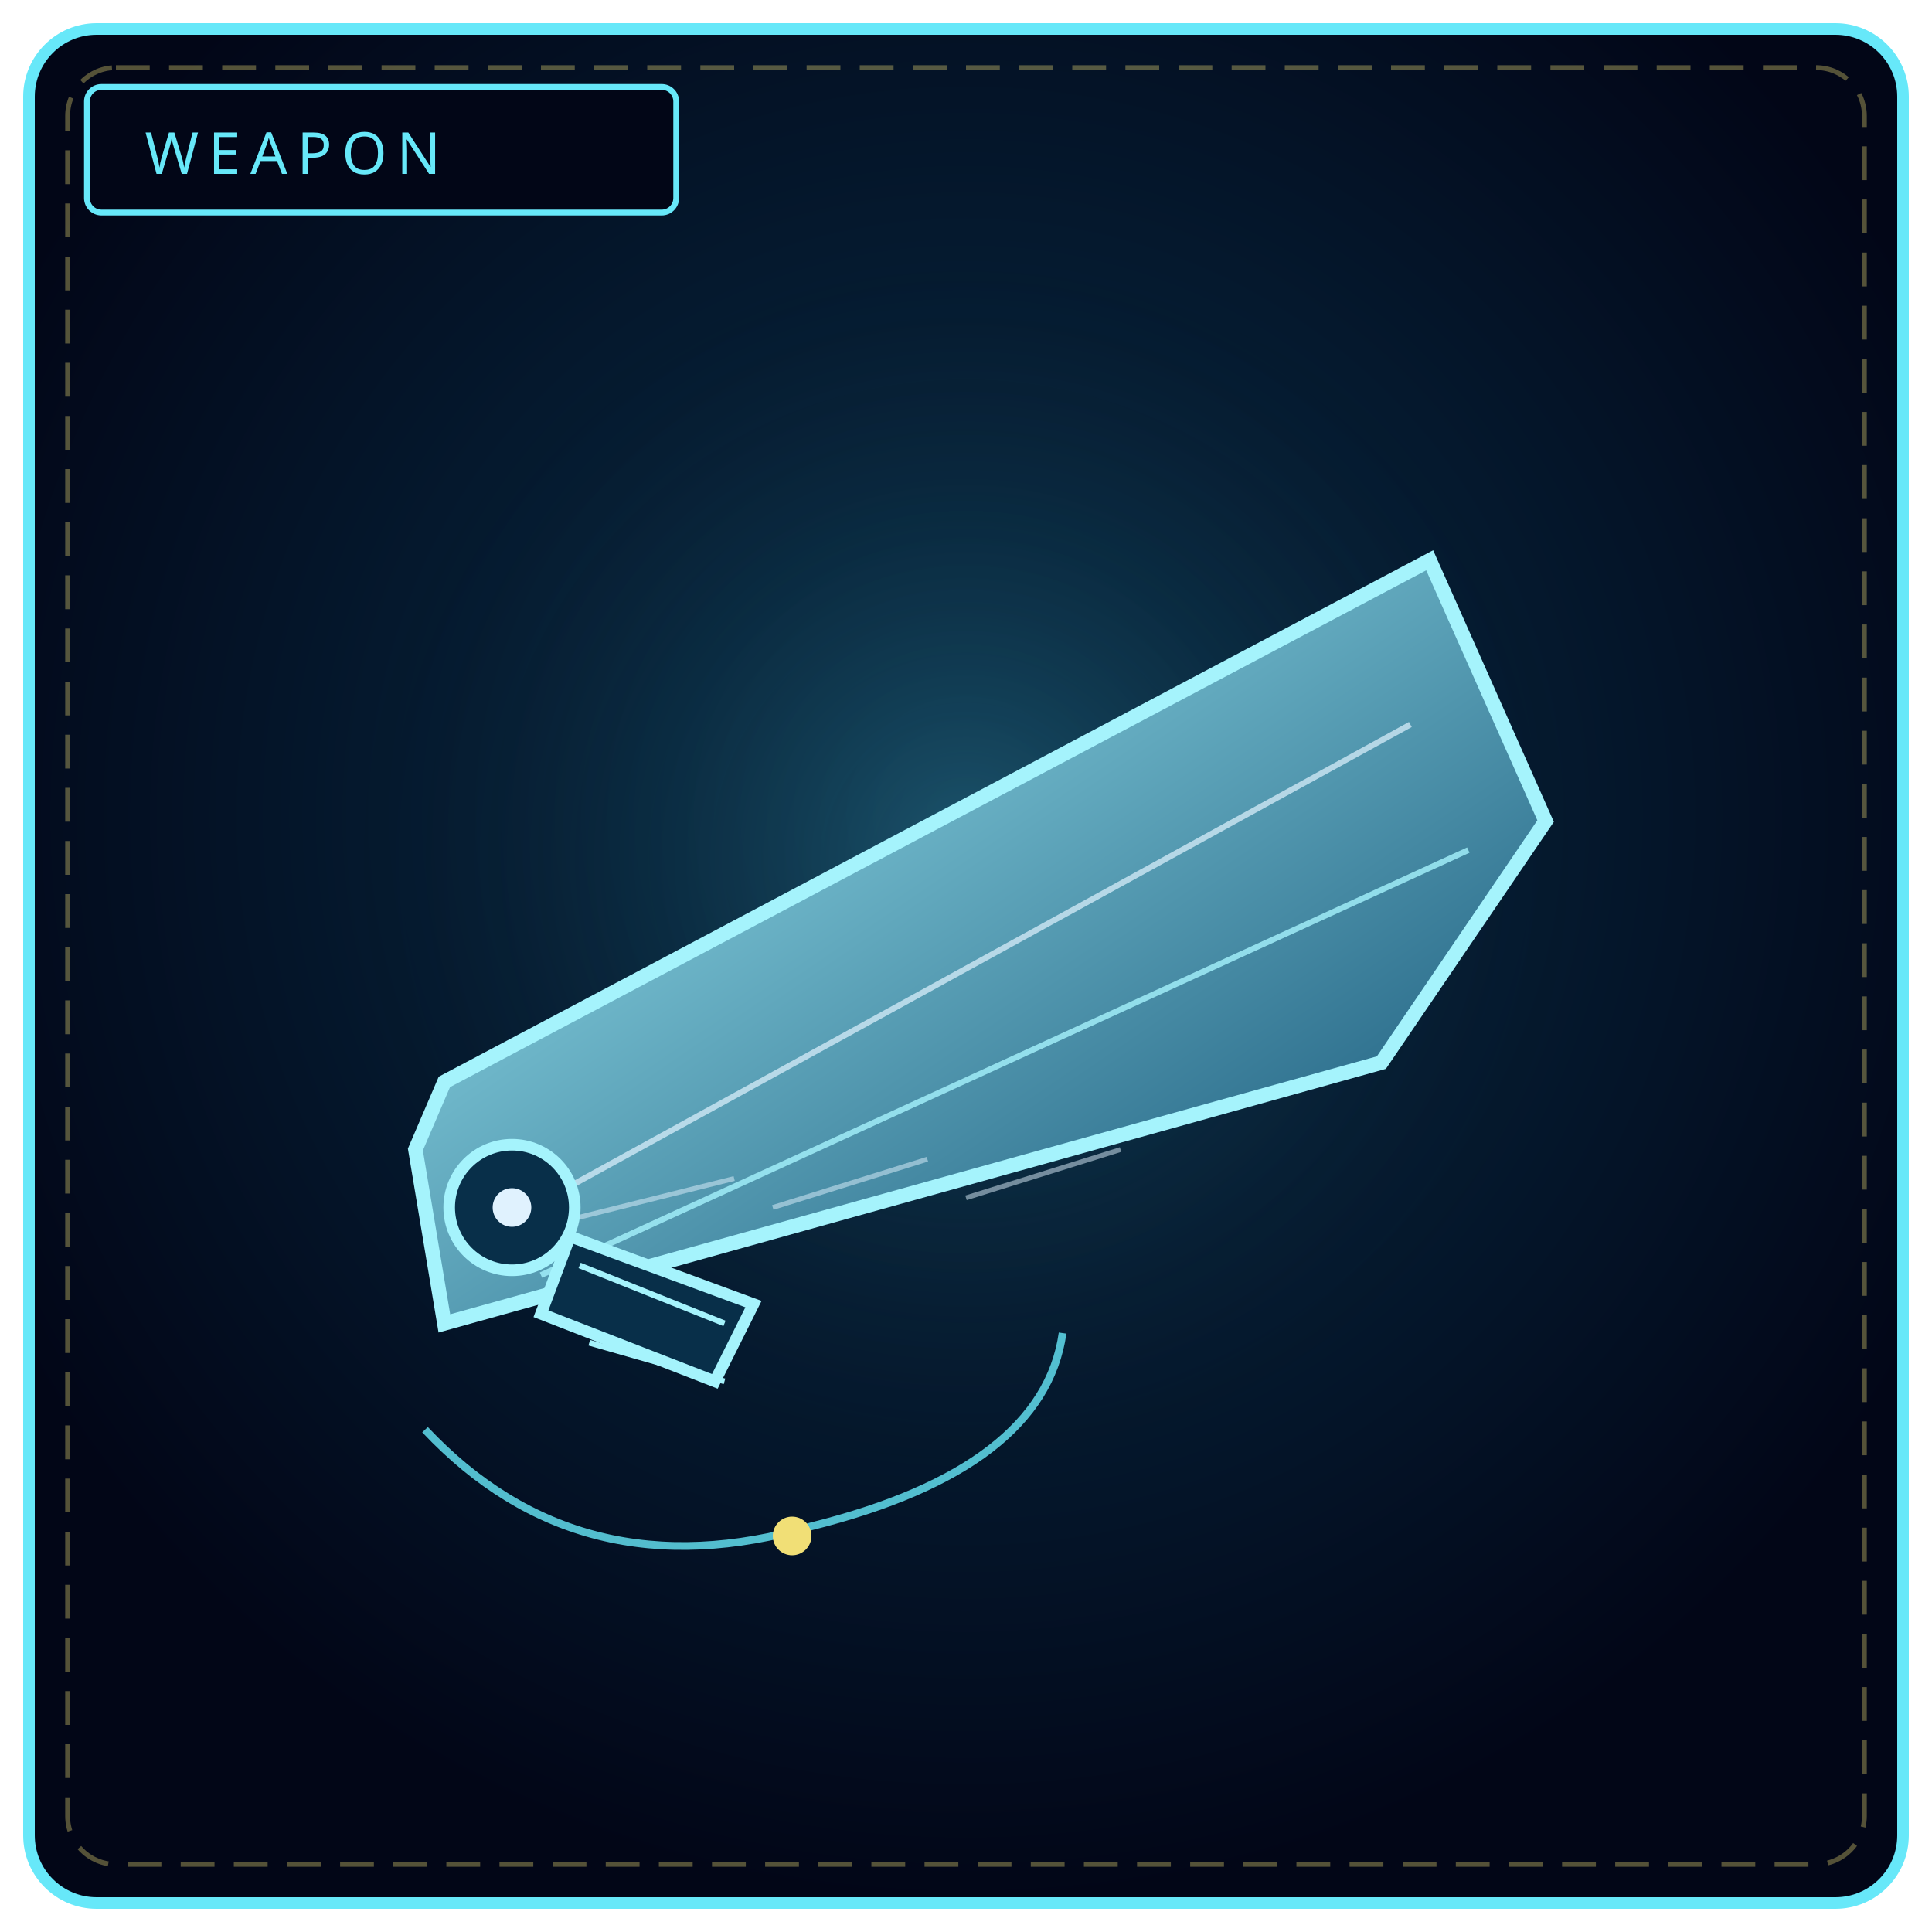
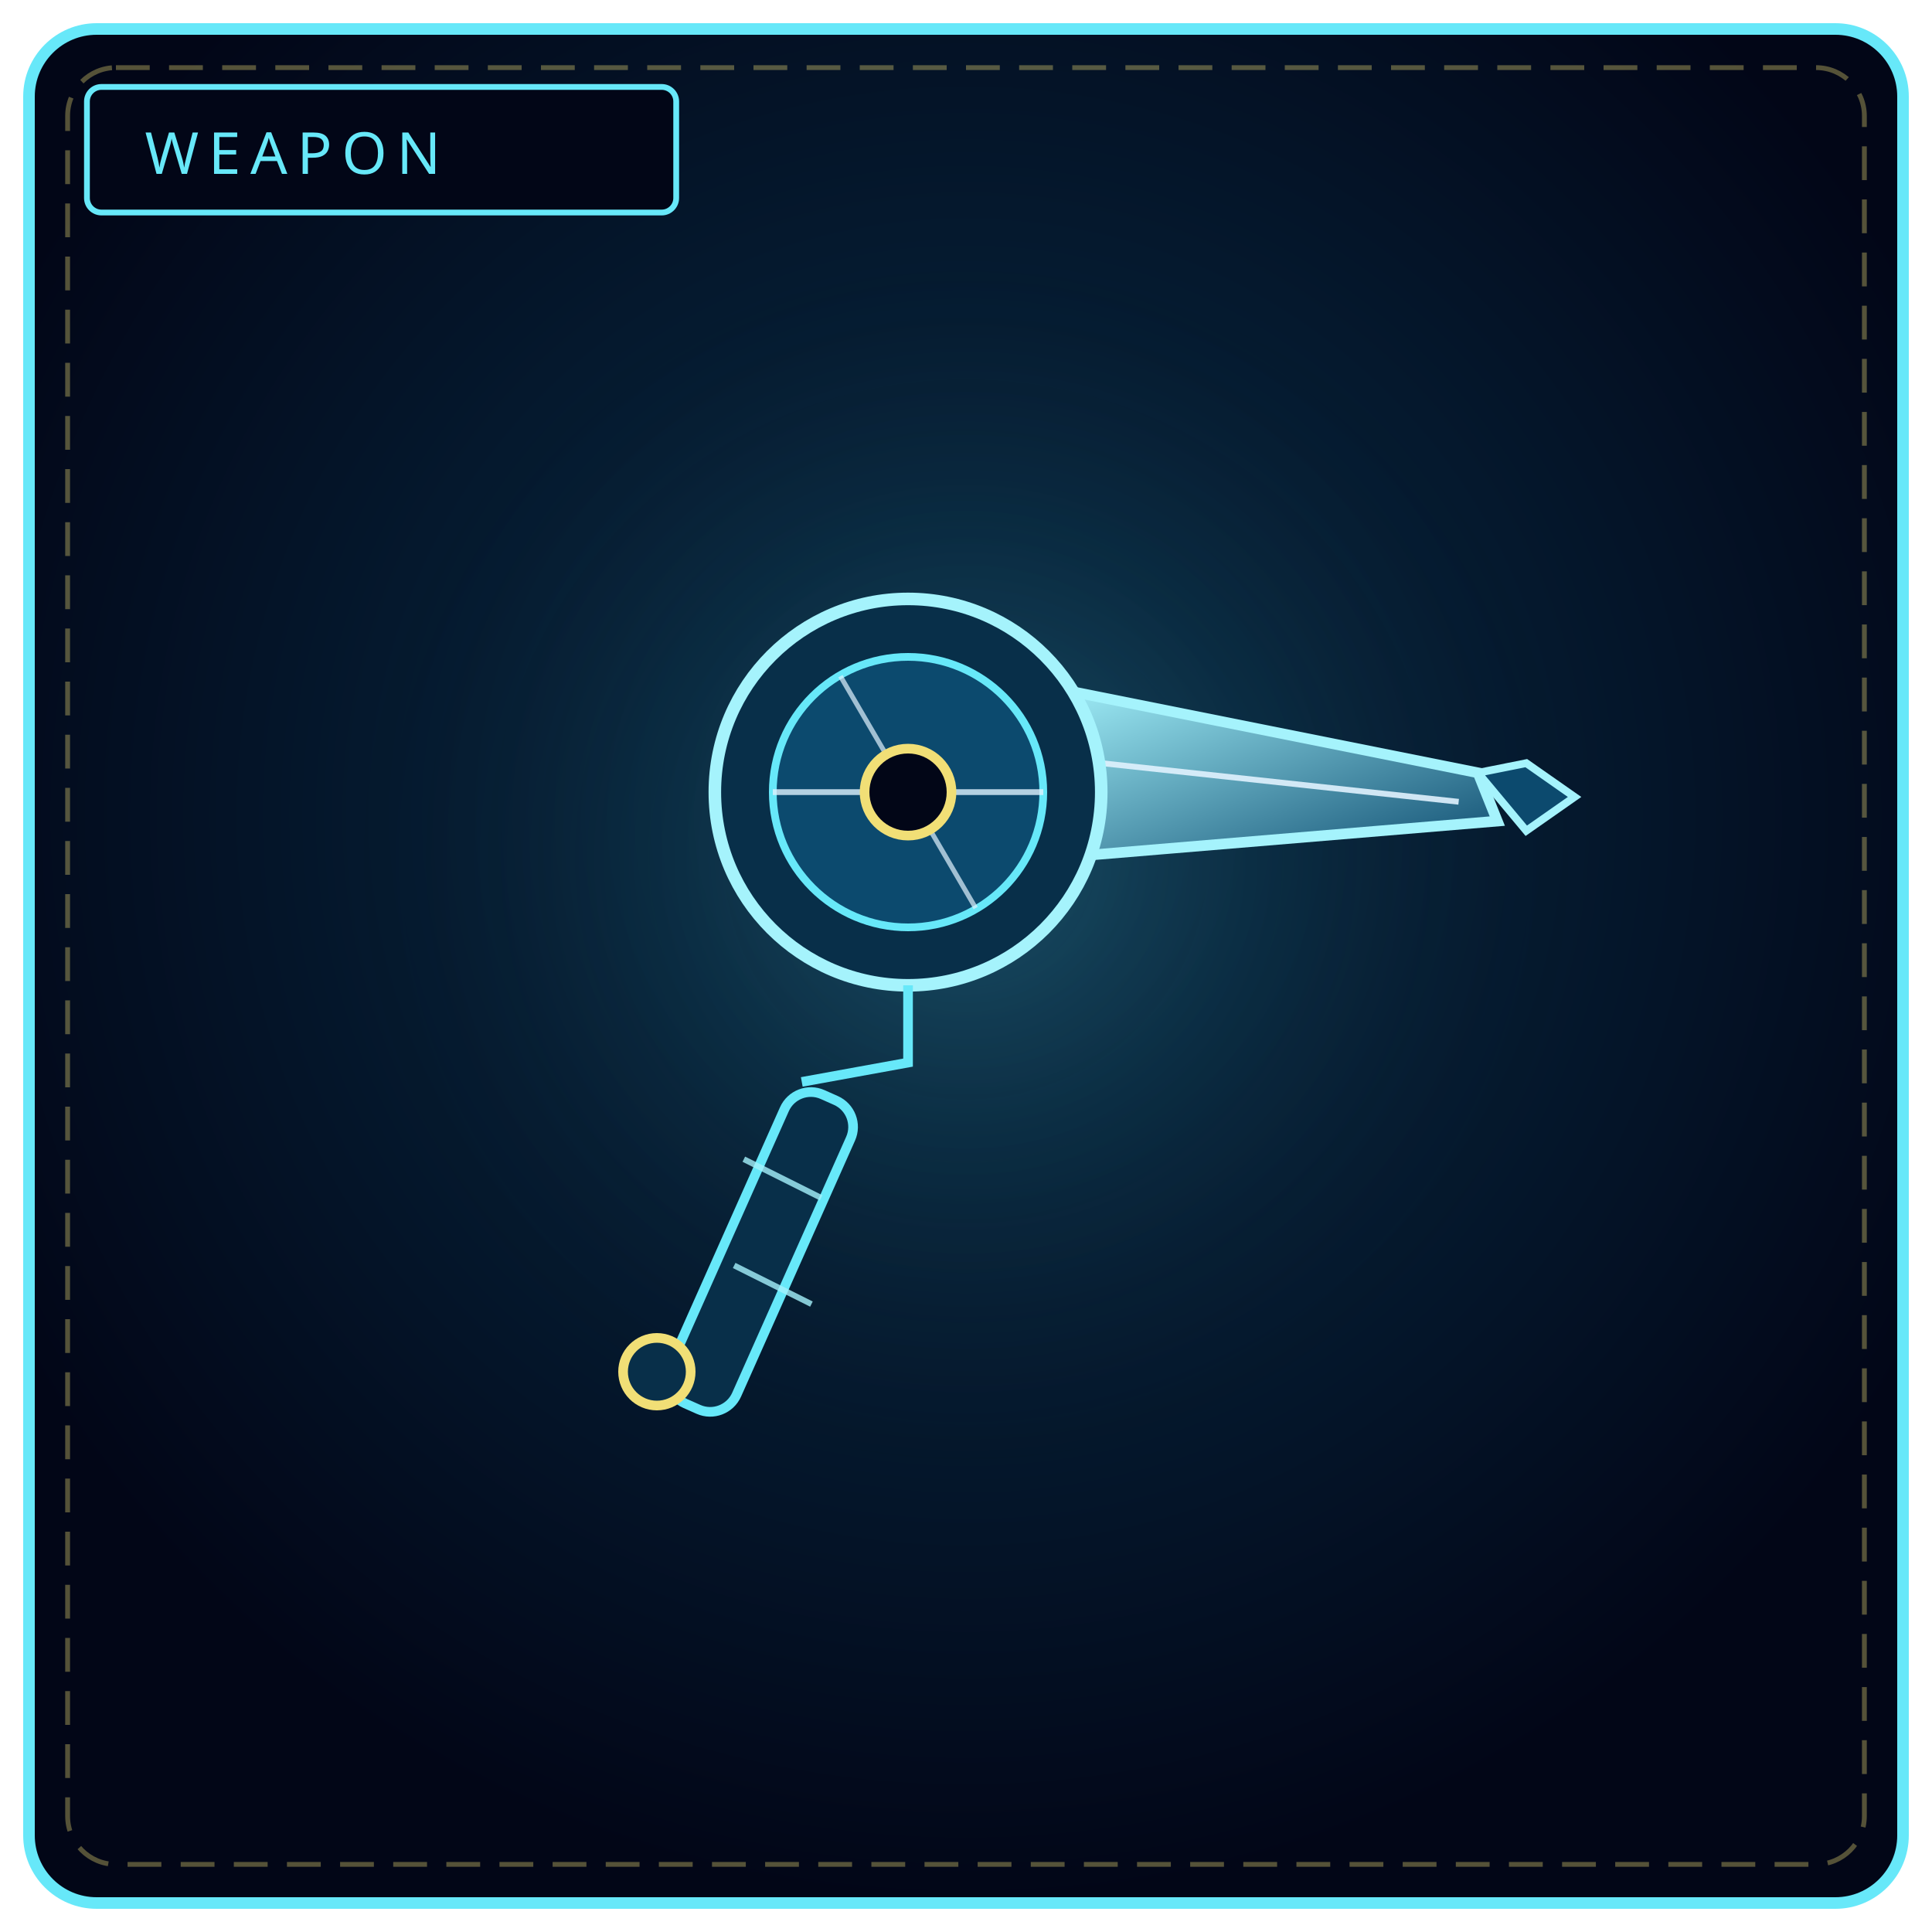
<svg xmlns="http://www.w3.org/2000/svg" viewBox="0 0 400 400" width="100%" height="100%" role="img" aria-label="THE FORGOTTEN LENS">
  <defs>
    <radialGradient id="bw009" cx="50%" cy="42%" r="58%">
      <stop offset="0%" stop-color="#082f49" />
      <stop offset="100%" stop-color="#020617" />
    </radialGradient>
    <radialGradient id="gw009" cx="50%" cy="46%" r="50%">
      <stop offset="0%" stop-color="#67e8f9" stop-opacity=".2" />
      <stop offset="100%" stop-color="#000" stop-opacity="0" />
    </radialGradient>
-     <linearGradient id="bl009" x1="0" y1="0" x2="1" y2="1">
+     <linearGradient id="dg009" x1="0" y1="0" x2="1" y2="1">
      <stop offset="0" stop-color="#a5f3fc" />
      <stop offset="1" stop-color="#0c4a6e" />
    </linearGradient>
  </defs>
  <rect x="6" y="6" width="388" height="388" rx="14" fill="url(#bw009)" stroke="#67e8f9" stroke-width="2.4" />
  <rect x="14" y="14" width="372" height="372" rx="10" fill="none" stroke="#f1df76" stroke-width="1" stroke-dasharray="7 4" opacity=".35" />
  <circle cx="200" cy="188" r="132" fill="url(#gw009)" />
  <rect x="18" y="18" width="122" height="26" rx="3" fill="#020617" stroke="#67e8f9" stroke-width="1.2" />
  <text x="30" y="36" fill="#67e8f9" font-family="Impact, Arial Black, sans-serif" font-size="12" letter-spacing="2">WEAPON</text>
-   <path d="M92 224 L296 116 L320 170 L286 220 L92 274 L86 238 Z" fill="url(#bl009)" stroke="#a5f3fc" stroke-width="3" />
-   <path d="M292 150 L110 250" stroke="#e0f2fe" stroke-width="1.2" opacity=".7" />
-   <path d="M304 176 L112 264" stroke="#a5f3fc" stroke-width="1.2" opacity=".8" />
-   <path d="M120 252 L152 244 M160 250 L192 240 M200 248 L232 238" stroke="#e0f2fe" stroke-width="1" opacity=".5" />
-   <circle cx="106" cy="250" r="13" fill="#082f49" stroke="#a5f3fc" stroke-width="2.4" />
-   <circle cx="106" cy="250" r="4" fill="#e0f2fe" />
-   <path d="M118 256 L156 270 L148 286 L112 272 Z" fill="#082f49" stroke="#a5f3fc" stroke-width="2.4" />
-   <path d="M120 262 L150 274 M122 278 L150 286" stroke="#a5f3fc" stroke-width="1.2" />
-   <path d="M88 296 Q120 330 168 316 Q216 304 220 276" fill="none" stroke="#67e8f9" stroke-width="1.6" opacity=".8" />
-   <circle cx="164" cy="318" r="4" fill="#f1df76" />
+   <path d="M214 150 L216 142 L306 160 L310 170 L214 178 Z" fill="url(#dg009)" stroke="#a5f3fc" stroke-width="2.2" />
+   <path d="M228 158 L302 166" stroke="#e0f2fe" stroke-width="1.2" opacity=".9" />
+   <path d="M306 160 L316 158 L326 165 L316 172 Z" fill="#0c4a6e" stroke="#a5f3fc" stroke-width="1.6" />
+   <circle cx="188" cy="164" r="40" fill="#082f49" stroke="#a5f3fc" stroke-width="2.6" />
+   <circle cx="188" cy="164" r="28" fill="#0c4a6e" stroke="#67e8f9" stroke-width="1.6" />
+   <path d="M160 164 L216 164" stroke="#e0f2fe" stroke-width="1.2" opacity=".8" />
+   <path d="M174 140 L202 188" stroke="#e0f2fe" stroke-width="1" opacity=".7" />
+   <circle cx="188" cy="164" r="9" fill="#020617" stroke="#f1df76" stroke-width="2" />
+   <path d="M188 204 L188 220 L166 224" fill="none" stroke="#67e8f9" stroke-width="2" />
+   <rect x="150" y="224" width="15" height="70" rx="6" transform="rotate(24 157 259)" fill="#082f49" stroke="#67e8f9" stroke-width="2" />
+   <path d="M154 240 L170 248 M152 262 L168 270" stroke="#a5f3fc" stroke-width="1.2" opacity=".8" />
+   <circle cx="136" cy="284" r="7" fill="#082f49" stroke="#f1df76" stroke-width="2" />
</svg>
